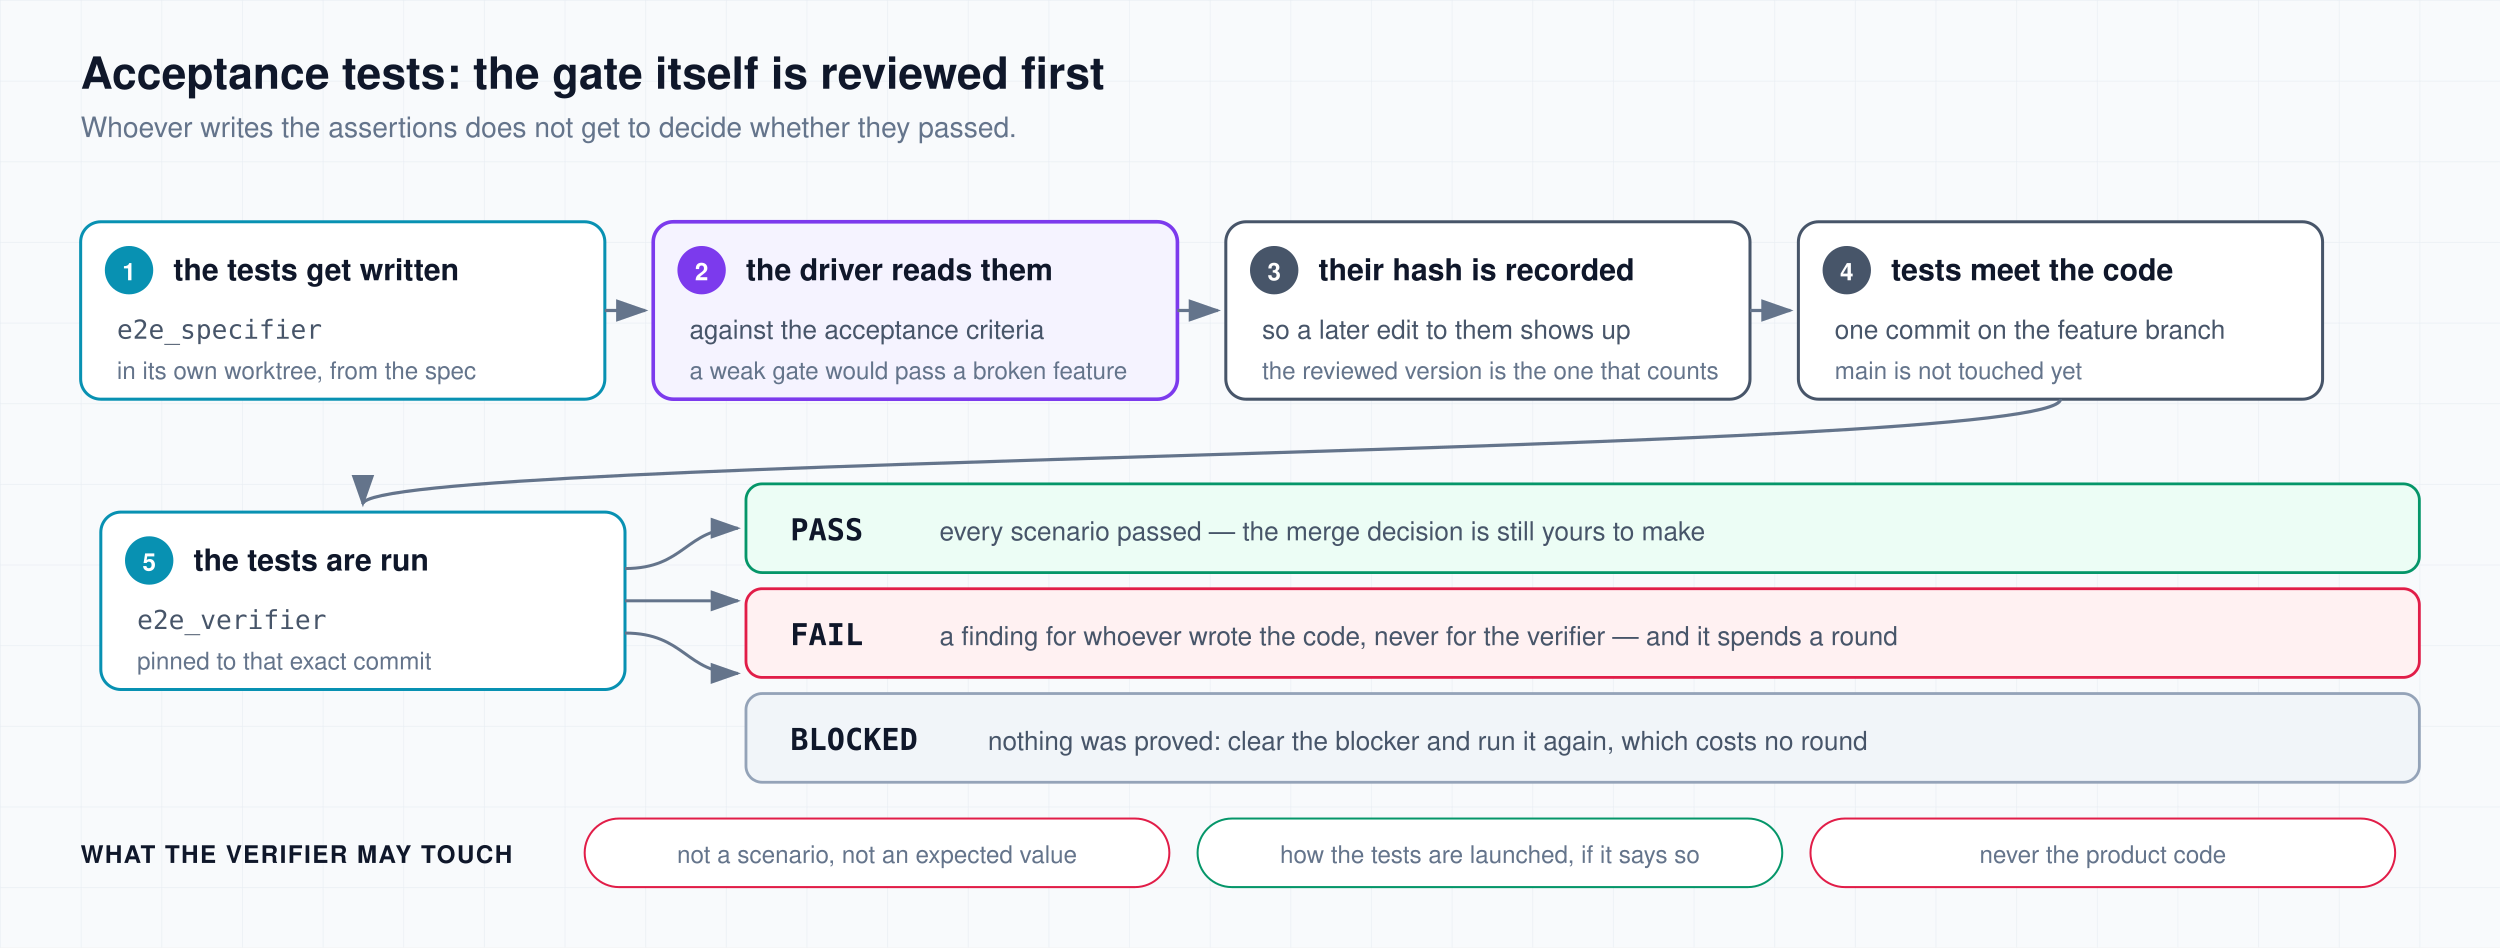
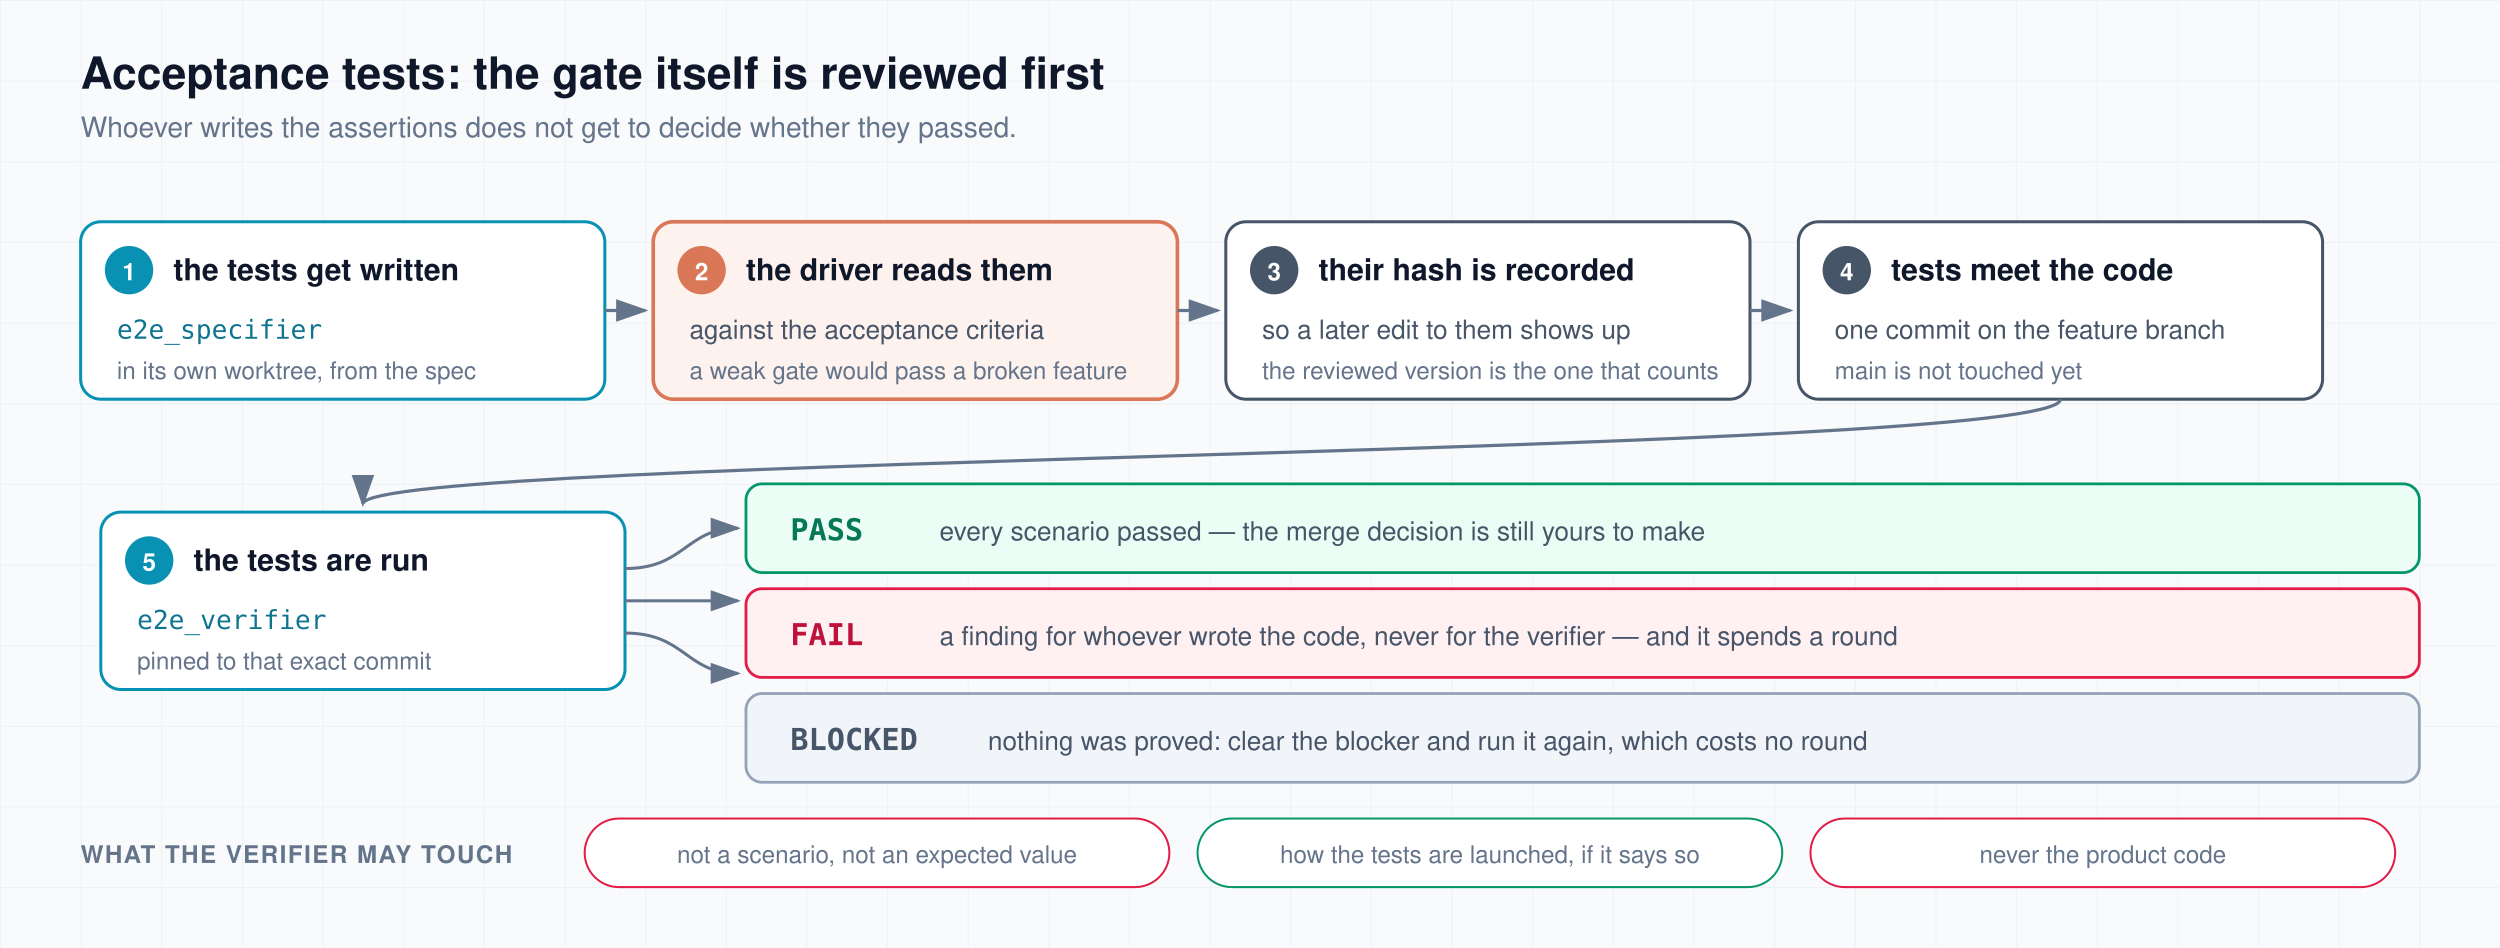
<svg xmlns="http://www.w3.org/2000/svg" viewBox="0 0 1240 470">
  <style>
    text { font-family: -apple-system, BlinkMacSystemFont, "Segoe UI", Helvetica, Arial, sans-serif; fill: #0f172a; }
    .m { font-family: "SF Mono", Menlo, Consolas, ui-monospace, monospace; }
    .title { font-size: 22px; font-weight: 700; }
    .sub { font-size: 14px; fill: #64748b; }
    .name { font-size: 15px; font-weight: 700; }
    .line { font-size: 13px; fill: #475569; }
    .small { font-size: 12px; fill: #64748b; }
    .num { font-size: 12px; font-weight: 700; fill: #ffffff; }
    .head { font-size: 12px; font-weight: 700; letter-spacing: 0.06em; }
  </style>
  <defs>
    <pattern id="grid" width="40" height="40" patternUnits="userSpaceOnUse">
      <path d="M 40 0 L 0 0 0 40" fill="none" stroke="#e6ebf2" stroke-width="0.5" />
    </pattern>
    <marker id="arrow" markerWidth="10" markerHeight="7" refX="9" refY="3.5" orient="auto">
      <polygon points="0 0, 10 3.5, 0 7" fill="#64748b" />
    </marker>
  </defs>
  <rect width="1240" height="470" fill="#f8fafc" />
  <rect width="1240" height="470" fill="url(#grid)" />
  <text x="40" y="44" class="title">Acceptance tests: the gate itself is reviewed first</text>
  <text x="40" y="68" class="sub">Whoever writes the assertions does not get to decide whether they passed.</text>
  <g>
    <rect x="40" y="110" width="260" height="88" rx="10" fill="#ffffff" stroke="#0891b2" stroke-width="1.5" />
    <circle cx="64" cy="134" r="12" fill="#0891b2" />
    <text x="64" y="139" class="num" text-anchor="middle">1</text>
    <text x="86" y="139" class="name">the tests get written</text>
-     <text x="58" y="168" class="line m" fill="#0e7490">e2e_specifier</text>
+     <text x="58" y="168" class="line m" style="fill:#0e7490">e2e_specifier</text>
    <text x="58" y="188" class="small">in its own worktree, from the spec</text>
  </g>
  <line x1="300" y1="154" x2="320" y2="154" stroke="#64748b" stroke-width="1.6" marker-end="url(#arrow)" />
  <g>
-     <rect x="324" y="110" width="260" height="88" rx="10" fill="#f5f3ff" stroke="#7c3aed" stroke-width="1.8" />
-     <circle cx="348" cy="134" r="12" fill="#7c3aed" />
+     <rect x="324" y="110" width="260" height="88" rx="10" fill="#fdf2ee" stroke="#D97757" stroke-width="1.8" />
+     <circle cx="348" cy="134" r="12" fill="#D97757" />
    <text x="348" y="139" class="num" text-anchor="middle">2</text>
    <text x="370" y="139" class="name">the driver reads them</text>
    <text x="342" y="168" class="line">against the acceptance criteria</text>
    <text x="342" y="188" class="small">a weak gate would pass a broken feature</text>
  </g>
  <line x1="584" y1="154" x2="604" y2="154" stroke="#64748b" stroke-width="1.6" marker-end="url(#arrow)" />
  <g>
    <rect x="608" y="110" width="260" height="88" rx="10" fill="#ffffff" stroke="#475569" stroke-width="1.5" />
    <circle cx="632" cy="134" r="12" fill="#475569" />
    <text x="632" y="139" class="num" text-anchor="middle">3</text>
    <text x="654" y="139" class="name">their hash is recorded</text>
    <text x="626" y="168" class="line">so a later edit to them shows up</text>
    <text x="626" y="188" class="small">the reviewed version is the one that counts</text>
  </g>
  <line x1="868" y1="154" x2="888" y2="154" stroke="#64748b" stroke-width="1.6" marker-end="url(#arrow)" />
  <g>
    <rect x="892" y="110" width="260" height="88" rx="10" fill="#ffffff" stroke="#475569" stroke-width="1.5" />
    <circle cx="916" cy="134" r="12" fill="#475569" />
    <text x="916" y="139" class="num" text-anchor="middle">4</text>
    <text x="938" y="139" class="name">tests meet the code</text>
    <text x="910" y="168" class="line">one commit on the feature branch</text>
    <text x="910" y="188" class="small">main is not touched yet</text>
  </g>
  <path d="M 1022 198 C 1022 226, 180 226, 180 250" fill="none" stroke="#64748b" stroke-width="1.6" marker-end="url(#arrow)" />
  <g>
    <rect x="50" y="254" width="260" height="88" rx="10" fill="#ffffff" stroke="#0891b2" stroke-width="1.5" />
    <circle cx="74" cy="278" r="12" fill="#0891b2" />
    <text x="74" y="283" class="num" text-anchor="middle">5</text>
    <text x="96" y="283" class="name">the tests are run</text>
-     <text x="68" y="312" class="line m" fill="#0e7490">e2e_verifier</text>
+     <text x="68" y="312" class="line m" style="fill:#0e7490">e2e_verifier</text>
    <text x="68" y="332" class="small">pinned to that exact commit</text>
  </g>
  <path d="M 310 282 C 340 282, 340 262, 366 262" fill="none" stroke="#64748b" stroke-width="1.5" marker-end="url(#arrow)" />
  <line x1="310" y1="298" x2="366" y2="298" stroke="#64748b" stroke-width="1.5" marker-end="url(#arrow)" />
  <path d="M 310 314 C 340 314, 340 334, 366 334" fill="none" stroke="#64748b" stroke-width="1.5" marker-end="url(#arrow)" />
  <rect x="370" y="240" width="830" height="44" rx="8" fill="#ecfdf5" stroke="#059669" stroke-width="1.4" />
-   <text x="392" y="268" class="name m" fill="#047857">PASS</text>
+   <text x="392" y="268" class="name m" style="fill:#047857">PASS</text>
  <text x="466" y="268" class="line">every scenario passed — the merge decision is still yours to make</text>
  <rect x="370" y="292" width="830" height="44" rx="8" fill="#fff1f2" stroke="#e11d48" stroke-width="1.4" />
-   <text x="392" y="320" class="name m" fill="#be123c">FAIL</text>
+   <text x="392" y="320" class="name m" style="fill:#be123c">FAIL</text>
  <text x="466" y="320" class="line">a finding for whoever wrote the code, never for the verifier — and it spends a round</text>
  <rect x="370" y="344" width="830" height="44" rx="8" fill="#f1f5f9" stroke="#94a3b8" stroke-width="1.4" />
-   <text x="392" y="372" class="name m" fill="#475569">BLOCKED</text>
+   <text x="392" y="372" class="name m" style="fill:#475569">BLOCKED</text>
  <text x="490" y="372" class="line">nothing was proved: clear the blocker and run it again, which costs no round</text>
-   <text x="40" y="428" class="head" fill="#64748b">WHAT THE VERIFIER MAY TOUCH</text>
+   <text x="40" y="428" class="head" style="fill:#64748b">WHAT THE VERIFIER MAY TOUCH</text>
  <rect x="290" y="406" width="290" height="34" rx="17" fill="#ffffff" stroke="#e11d48" />
  <text x="435" y="428" class="small" text-anchor="middle">not a scenario, not an expected value</text>
  <rect x="594" y="406" width="290" height="34" rx="17" fill="#ffffff" stroke="#059669" />
  <text x="739" y="428" class="small" text-anchor="middle">how the tests are launched, if it says so</text>
  <rect x="898" y="406" width="290" height="34" rx="17" fill="#ffffff" stroke="#e11d48" />
  <text x="1043" y="428" class="small" text-anchor="middle">never the product code</text>
</svg>
